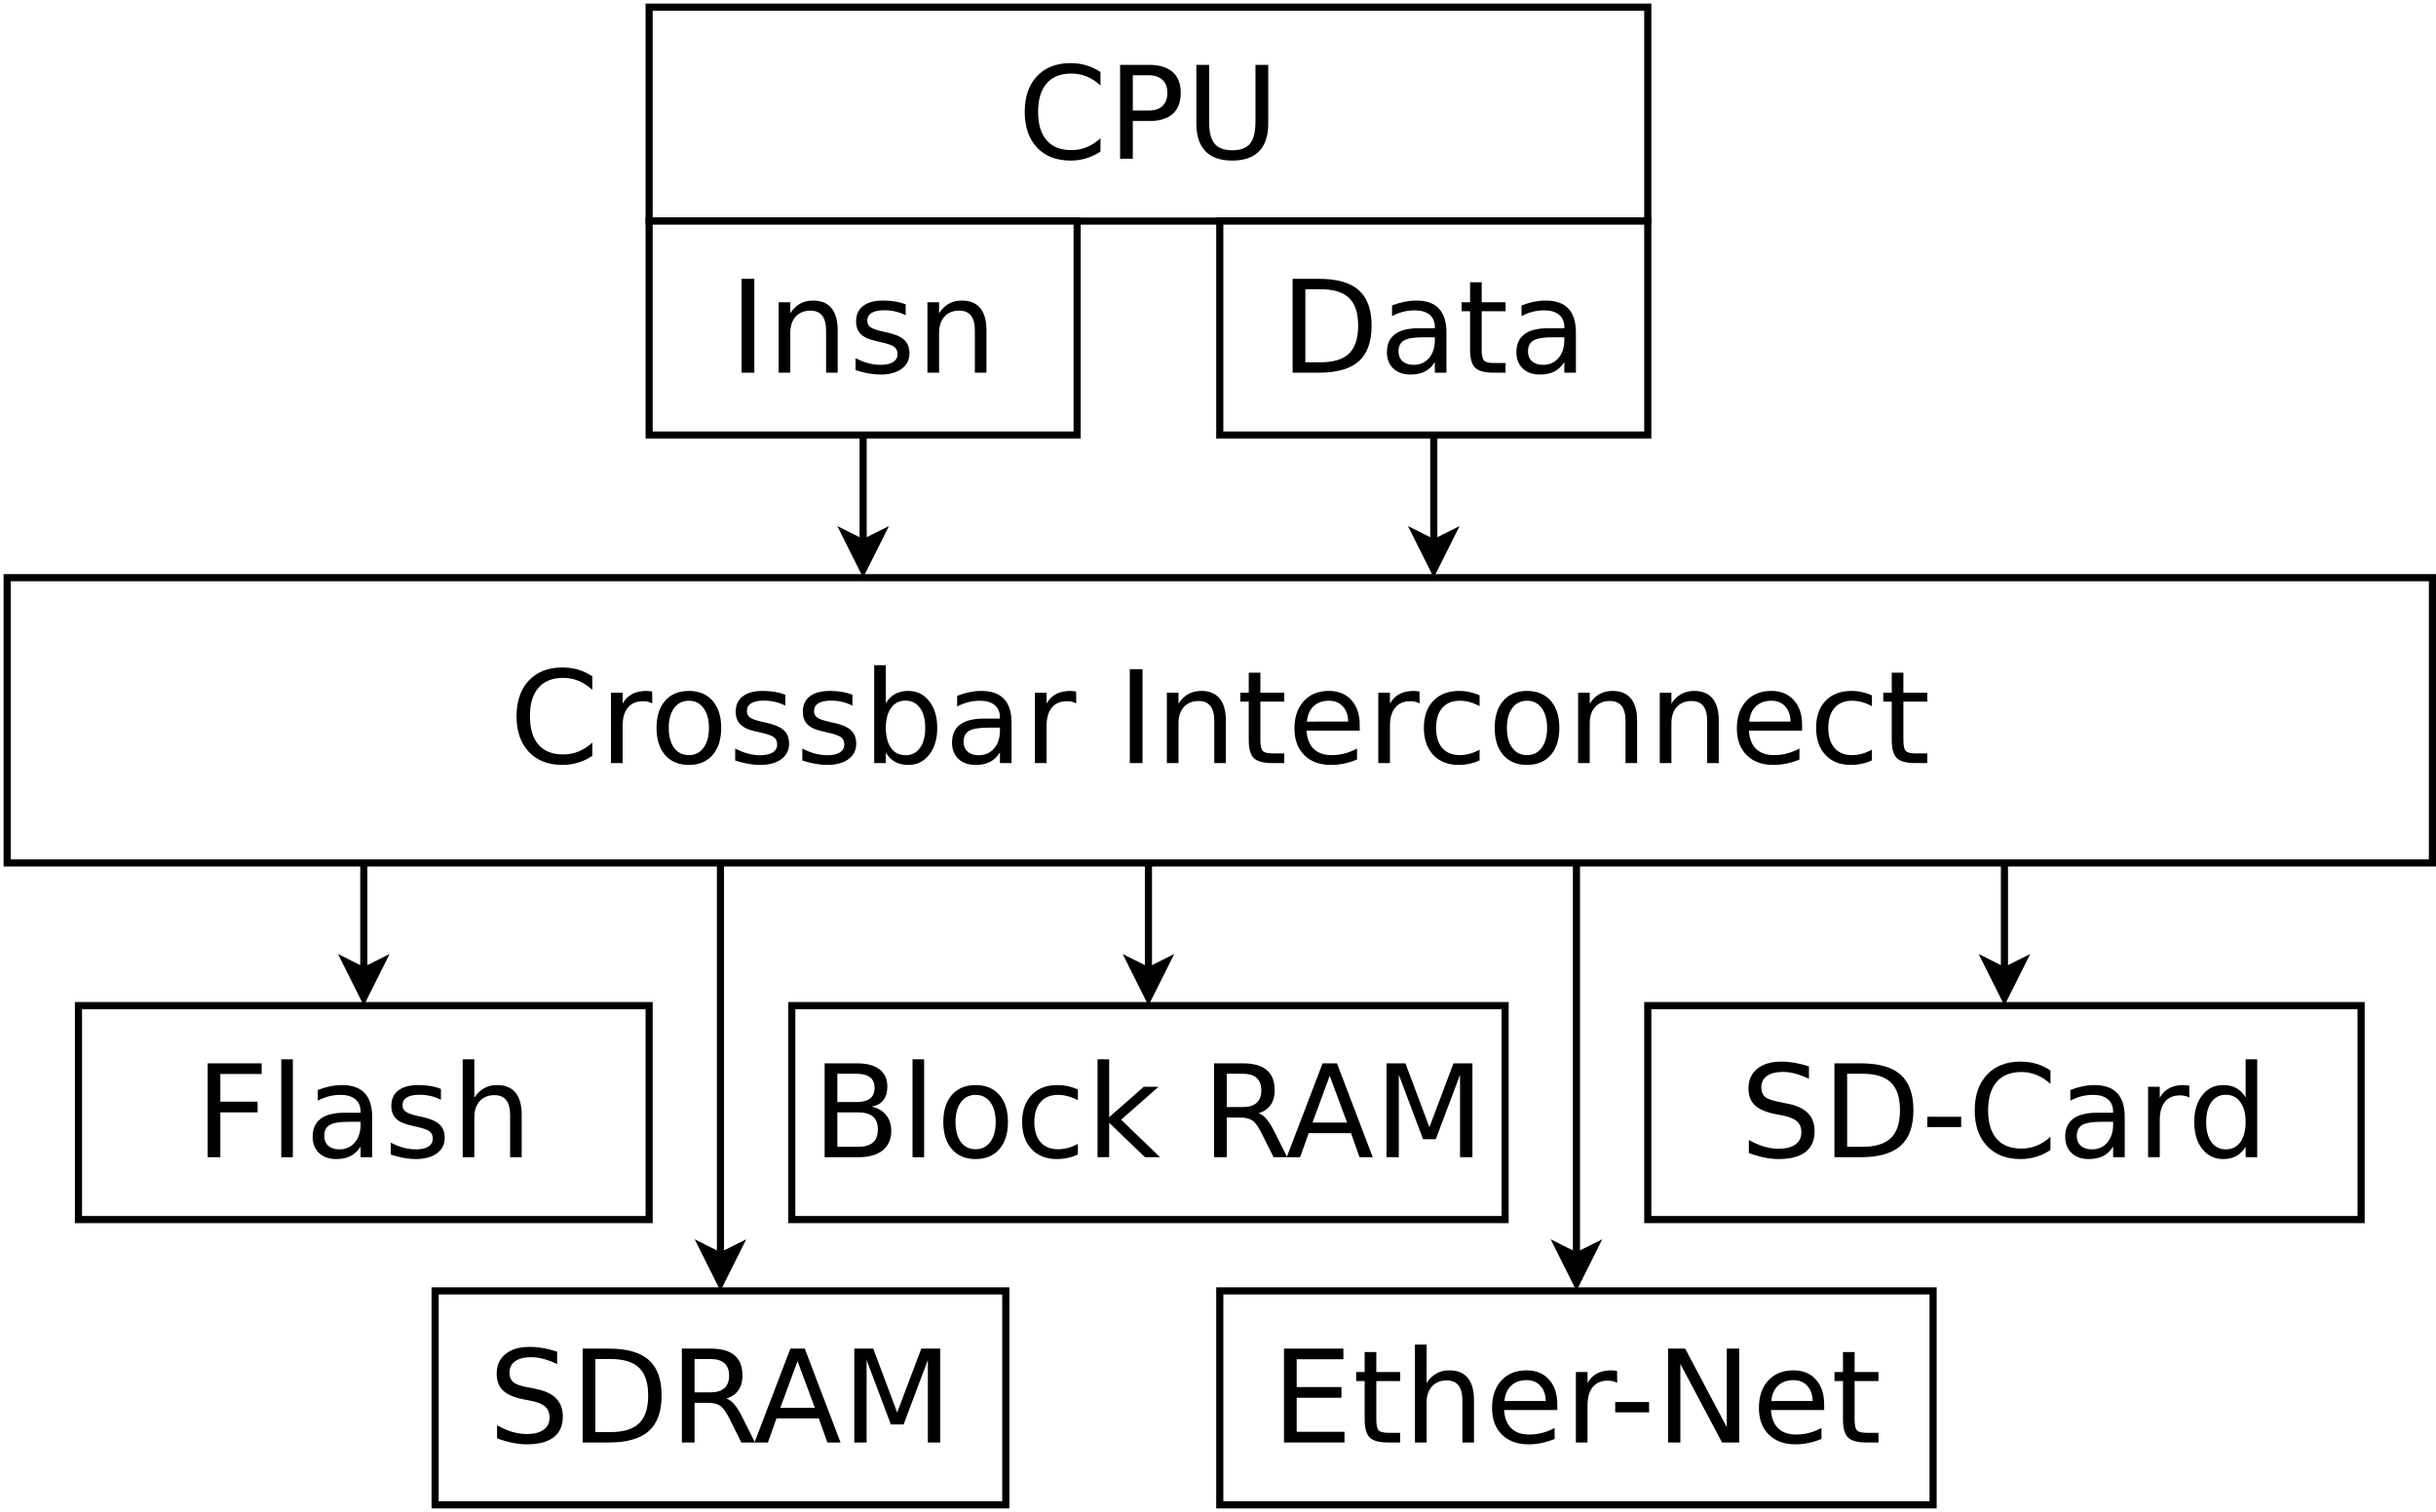
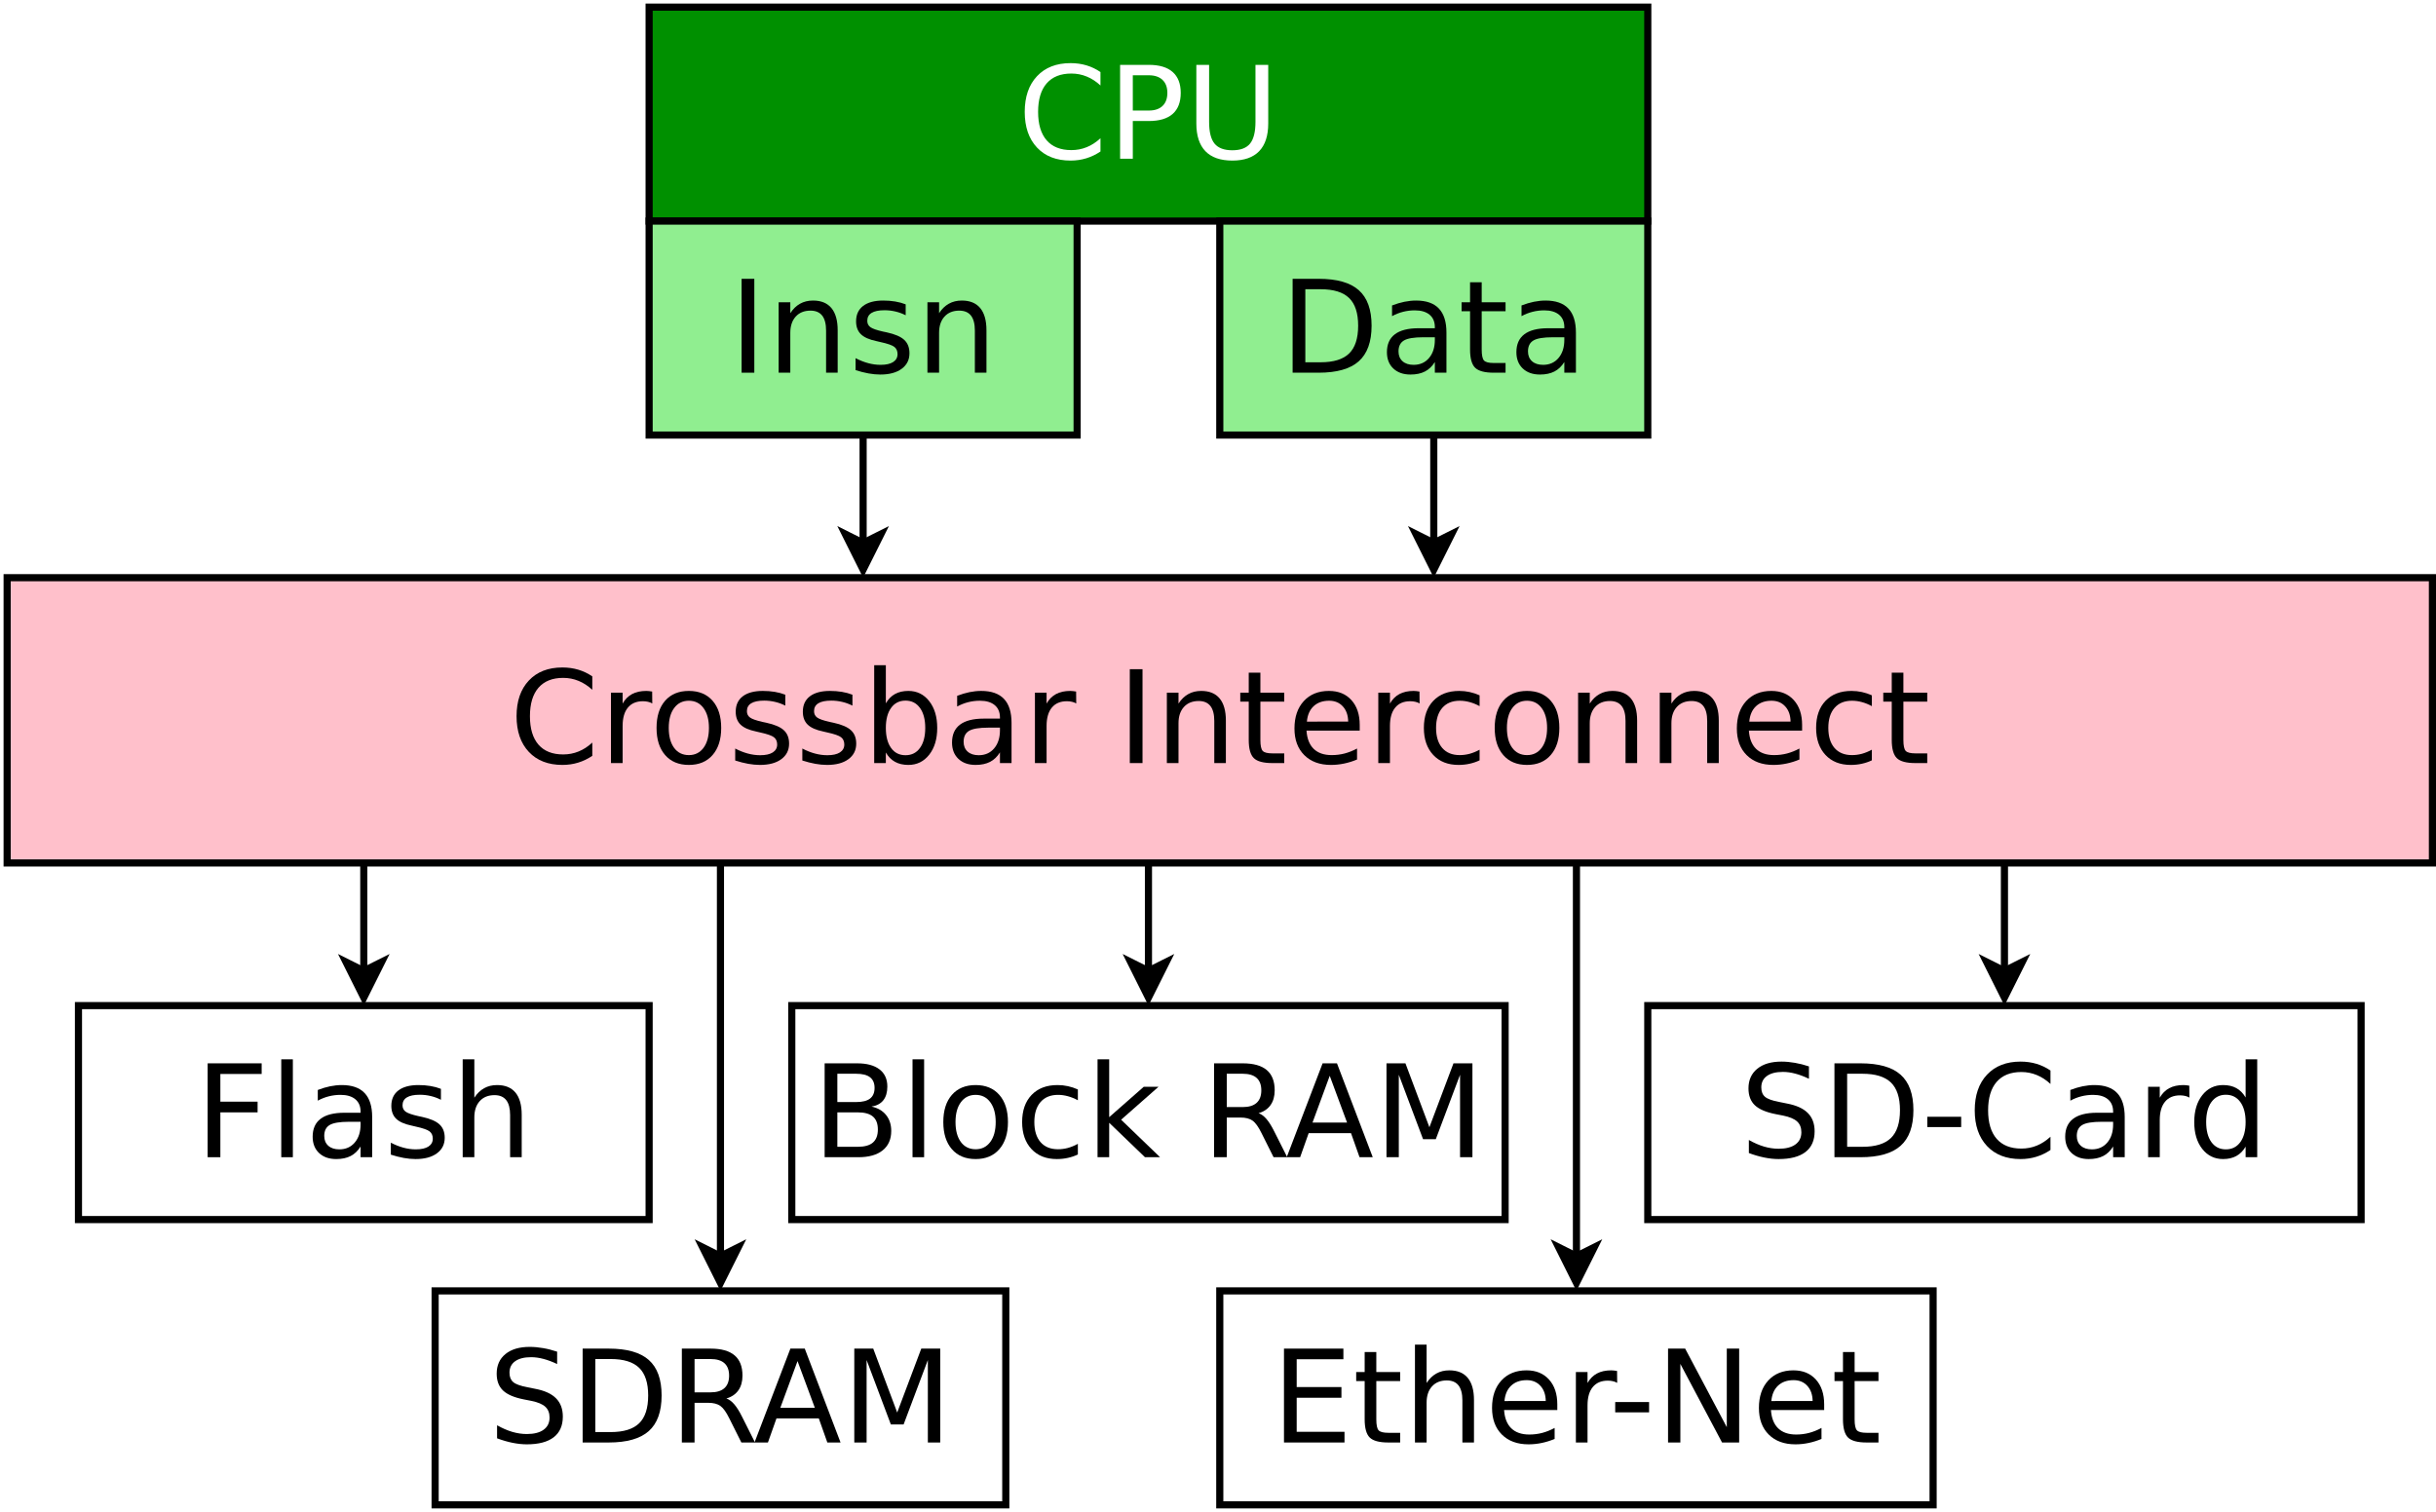
<svg xmlns="http://www.w3.org/2000/svg" xmlns:xlink="http://www.w3.org/1999/xlink" width="683pt" height="424pt" viewBox="0 0 683 424" version="1.1">
  <defs>
    <g>
      <symbol overflow="visible" id="glyph0-0">
        <path style="stroke:none;" d="M 1.797 6.391 L 1.797 -25.469 L 19.859 -25.469 L 19.859 6.391 Z M 3.828 4.375 L 17.844 4.375 L 17.844 -23.438 L 3.828 -23.438 Z M 3.828 4.375 " />
      </symbol>
      <symbol overflow="visible" id="glyph0-1">
        <path style="stroke:none;" d="M 3.547 -26.328 L 18.688 -26.328 L 18.688 -23.344 L 7.109 -23.344 L 7.109 -15.578 L 17.547 -15.578 L 17.547 -12.578 L 7.109 -12.578 L 7.109 0 L 3.547 0 Z M 3.547 -26.328 " />
      </symbol>
      <symbol overflow="visible" id="glyph0-2">
        <path style="stroke:none;" d="M 3.406 -27.453 L 6.656 -27.453 L 6.656 0 L 3.406 0 Z M 3.406 -27.453 " />
      </symbol>
      <symbol overflow="visible" id="glyph0-3">
        <path style="stroke:none;" d="M 12.375 -9.938 C 9.758 -9.938 7.945 -9.633 6.938 -9.031 C 5.926 -8.426 5.422 -7.406 5.422 -5.969 C 5.422 -4.812 5.797 -3.895 6.547 -3.219 C 7.305 -2.539 8.344 -2.203 9.656 -2.203 C 11.445 -2.203 12.883 -2.836 13.969 -4.109 C 15.062 -5.391 15.609 -7.086 15.609 -9.203 L 15.609 -9.938 Z M 18.859 -11.266 L 18.859 0 L 15.609 0 L 15.609 -3 C 14.867 -1.801 13.945 -0.914 12.844 -0.344 C 11.738 0.227 10.383 0.516 8.781 0.516 C 6.758 0.516 5.148 -0.051 3.953 -1.188 C 2.766 -2.32 2.172 -3.844 2.172 -5.75 C 2.172 -7.969 2.91 -9.641 4.391 -10.766 C 5.879 -11.898 8.102 -12.469 11.062 -12.469 L 15.609 -12.469 L 15.609 -12.781 C 15.609 -14.281 15.117 -15.438 14.141 -16.25 C 13.16 -17.07 11.781 -17.484 10 -17.484 C 8.875 -17.484 7.773 -17.348 6.703 -17.078 C 5.629 -16.805 4.598 -16.398 3.609 -15.859 L 3.609 -18.859 C 4.797 -19.316 5.945 -19.66 7.062 -19.891 C 8.188 -20.117 9.281 -20.234 10.344 -20.234 C 13.195 -20.234 15.328 -19.488 16.734 -18 C 18.148 -16.52 18.859 -14.273 18.859 -11.266 Z M 18.859 -11.266 " />
      </symbol>
      <symbol overflow="visible" id="glyph0-4">
        <path style="stroke:none;" d="M 16 -19.172 L 16 -16.109 C 15.082 -16.578 14.129 -16.926 13.141 -17.156 C 12.148 -17.395 11.129 -17.516 10.078 -17.516 C 8.461 -17.516 7.25 -17.266 6.438 -16.766 C 5.633 -16.273 5.234 -15.535 5.234 -14.547 C 5.234 -13.797 5.52 -13.207 6.094 -12.781 C 6.676 -12.352 7.836 -11.941 9.578 -11.547 L 10.688 -11.312 C 12.988 -10.812 14.625 -10.109 15.594 -9.203 C 16.57 -8.305 17.062 -7.055 17.062 -5.453 C 17.062 -3.617 16.332 -2.164 14.875 -1.094 C 13.426 -0.02 11.43 0.516 8.891 0.516 C 7.828 0.516 6.723 0.41 5.578 0.203 C 4.43 -0.004 3.223 -0.312 1.953 -0.719 L 1.953 -4.078 C 3.148 -3.453 4.332 -2.984 5.5 -2.672 C 6.664 -2.359 7.816 -2.203 8.953 -2.203 C 10.484 -2.203 11.66 -2.461 12.484 -2.984 C 13.305 -3.516 13.719 -4.254 13.719 -5.203 C 13.719 -6.086 13.422 -6.766 12.828 -7.234 C 12.234 -7.703 10.93 -8.156 8.922 -8.594 L 7.797 -8.859 C 5.785 -9.273 4.332 -9.922 3.438 -10.797 C 2.539 -11.68 2.094 -12.883 2.094 -14.406 C 2.094 -16.27 2.75 -17.707 4.062 -18.719 C 5.383 -19.727 7.258 -20.234 9.688 -20.234 C 10.883 -20.234 12.008 -20.145 13.062 -19.969 C 14.125 -19.789 15.102 -19.523 16 -19.172 Z M 16 -19.172 " />
      </symbol>
      <symbol overflow="visible" id="glyph0-5">
        <path style="stroke:none;" d="M 19.828 -11.922 L 19.828 0 L 16.578 0 L 16.578 -11.812 C 16.578 -13.688 16.211 -15.086 15.484 -16.016 C 14.754 -16.941 13.66 -17.406 12.203 -17.406 C 10.453 -17.406 9.07 -16.848 8.062 -15.734 C 7.051 -14.617 6.547 -13.098 6.547 -11.172 L 6.547 0 L 3.281 0 L 3.281 -27.453 L 6.547 -27.453 L 6.547 -16.688 C 7.316 -17.875 8.227 -18.758 9.281 -19.344 C 10.332 -19.938 11.547 -20.234 12.922 -20.234 C 15.191 -20.234 16.91 -19.531 18.078 -18.125 C 19.242 -16.719 19.828 -14.648 19.828 -11.922 Z M 19.828 -11.922 " />
      </symbol>
      <symbol overflow="visible" id="glyph0-6">
        <path style="stroke:none;" d="M 19.328 -25.469 L 19.328 -22 C 17.973 -22.645 16.695 -23.125 15.5 -23.438 C 14.301 -23.758 13.145 -23.922 12.031 -23.922 C 10.094 -23.922 8.598 -23.539 7.547 -22.781 C 6.492 -22.031 5.969 -20.961 5.969 -19.578 C 5.969 -18.41 6.316 -17.531 7.016 -16.938 C 7.711 -16.344 9.035 -15.863 10.984 -15.5 L 13.141 -15.062 C 15.797 -14.562 17.754 -13.672 19.016 -12.391 C 20.285 -11.117 20.922 -9.41 20.922 -7.266 C 20.922 -4.711 20.062 -2.773 18.344 -1.453 C 16.633 -0.141 14.129 0.516 10.828 0.516 C 9.578 0.516 8.25 0.375 6.844 0.094 C 5.445 -0.188 3.992 -0.609 2.484 -1.172 L 2.484 -4.828 C 3.93 -4.016 5.348 -3.398 6.734 -2.984 C 8.117 -2.578 9.484 -2.375 10.828 -2.375 C 12.859 -2.375 14.426 -2.773 15.531 -3.578 C 16.645 -4.379 17.203 -5.52 17.203 -7 C 17.203 -8.289 16.801 -9.301 16 -10.031 C 15.207 -10.758 13.906 -11.305 12.094 -11.672 L 9.938 -12.094 C 7.27 -12.625 5.344 -13.453 4.156 -14.578 C 2.969 -15.711 2.375 -17.285 2.375 -19.297 C 2.375 -21.629 3.191 -23.461 4.828 -24.797 C 6.473 -26.141 8.738 -26.812 11.625 -26.812 C 12.852 -26.812 14.109 -26.695 15.391 -26.469 C 16.68 -26.25 17.992 -25.914 19.328 -25.469 Z M 19.328 -25.469 " />
      </symbol>
      <symbol overflow="visible" id="glyph0-7">
        <path style="stroke:none;" d="M 7.109 -23.406 L 7.109 -2.922 L 11.406 -2.922 C 15.039 -2.922 17.703 -3.742 19.391 -5.391 C 21.078 -7.035 21.922 -9.633 21.922 -13.188 C 21.922 -16.719 21.078 -19.301 19.391 -20.938 C 17.703 -22.582 15.039 -23.406 11.406 -23.406 Z M 3.547 -26.328 L 10.859 -26.328 C 15.961 -26.328 19.707 -25.266 22.094 -23.141 C 24.488 -21.023 25.688 -17.707 25.688 -13.188 C 25.688 -8.656 24.484 -5.32 22.078 -3.188 C 19.68 -1.062 15.941 0 10.859 0 L 3.547 0 Z M 3.547 -26.328 " />
      </symbol>
      <symbol overflow="visible" id="glyph0-8">
        <path style="stroke:none;" d="M 16.031 -12.344 C 16.801 -12.082 17.547 -11.531 18.266 -10.688 C 18.984 -9.844 19.707 -8.68 20.438 -7.203 L 24.062 0 L 20.234 0 L 16.859 -6.75 C 15.992 -8.52 15.148 -9.691 14.328 -10.266 C 13.516 -10.836 12.398 -11.125 10.984 -11.125 L 7.109 -11.125 L 7.109 0 L 3.547 0 L 3.547 -26.328 L 11.594 -26.328 C 14.602 -26.328 16.848 -25.695 18.328 -24.438 C 19.805 -23.188 20.547 -21.289 20.547 -18.75 C 20.547 -17.094 20.16 -15.719 19.391 -14.625 C 18.617 -13.531 17.5 -12.77 16.031 -12.344 Z M 7.109 -23.406 L 7.109 -14.062 L 11.594 -14.062 C 13.312 -14.062 14.609 -14.457 15.484 -15.25 C 16.359 -16.039 16.797 -17.207 16.797 -18.75 C 16.797 -20.289 16.359 -21.453 15.484 -22.234 C 14.609 -23.016 13.312 -23.406 11.594 -23.406 Z M 7.109 -23.406 " />
      </symbol>
      <symbol overflow="visible" id="glyph0-9">
        <path style="stroke:none;" d="M 12.344 -22.828 L 7.516 -9.719 L 17.203 -9.719 Z M 10.344 -26.328 L 14.375 -26.328 L 24.406 0 L 20.703 0 L 18.312 -6.75 L 6.438 -6.75 L 4.047 0 L 0.281 0 Z M 10.344 -26.328 " />
      </symbol>
      <symbol overflow="visible" id="glyph0-10">
        <path style="stroke:none;" d="M 3.547 -26.328 L 8.859 -26.328 L 15.578 -8.406 L 22.328 -26.328 L 27.641 -26.328 L 27.641 0 L 24.172 0 L 24.172 -23.125 L 17.375 -5.062 L 13.797 -5.062 L 7 -23.125 L 7 0 L 3.547 0 Z M 3.547 -26.328 " />
      </symbol>
      <symbol overflow="visible" id="glyph0-11">
        <path style="stroke:none;" d="M 1.766 -11.344 L 11.266 -11.344 L 11.266 -8.453 L 1.766 -8.453 Z M 1.766 -11.344 " />
      </symbol>
      <symbol overflow="visible" id="glyph0-12">
        <path style="stroke:none;" d="M 23.266 -24.312 L 23.266 -20.547 C 22.066 -21.66 20.785 -22.492 19.422 -23.047 C 18.066 -23.609 16.625 -23.891 15.094 -23.891 C 12.082 -23.891 9.773 -22.969 8.172 -21.125 C 6.578 -19.281 5.781 -16.617 5.781 -13.141 C 5.781 -9.672 6.578 -7.016 8.172 -5.172 C 9.773 -3.336 12.082 -2.422 15.094 -2.422 C 16.625 -2.422 18.066 -2.695 19.422 -3.25 C 20.785 -3.801 22.066 -4.633 23.266 -5.75 L 23.266 -2.031 C 22.016 -1.188 20.691 -0.551 19.297 -0.125 C 17.91 0.301 16.441 0.516 14.891 0.516 C 10.898 0.516 7.758 -0.703 5.469 -3.141 C 3.176 -5.586 2.031 -8.922 2.031 -13.141 C 2.031 -17.367 3.176 -20.703 5.469 -23.141 C 7.758 -25.586 10.898 -26.812 14.891 -26.812 C 16.461 -26.812 17.945 -26.602 19.344 -26.188 C 20.738 -25.77 22.047 -25.145 23.266 -24.312 Z M 23.266 -24.312 " />
      </symbol>
      <symbol overflow="visible" id="glyph0-13">
        <path style="stroke:none;" d="M 14.859 -16.719 C 14.492 -16.938 14.094 -17.094 13.656 -17.188 C 13.227 -17.289 12.754 -17.344 12.234 -17.344 C 10.398 -17.344 8.992 -16.742 8.016 -15.547 C 7.035 -14.359 6.547 -12.645 6.547 -10.406 L 6.547 0 L 3.281 0 L 3.281 -19.75 L 6.547 -19.75 L 6.547 -16.688 C 7.223 -17.883 8.109 -18.773 9.203 -19.359 C 10.297 -19.941 11.625 -20.234 13.188 -20.234 C 13.414 -20.234 13.664 -20.219 13.938 -20.188 C 14.207 -20.156 14.504 -20.113 14.828 -20.062 Z M 14.859 -16.719 " />
      </symbol>
      <symbol overflow="visible" id="glyph0-14">
        <path style="stroke:none;" d="M 16.406 -16.75 L 16.406 -27.453 L 19.656 -27.453 L 19.656 0 L 16.406 0 L 16.406 -2.969 C 15.719 -1.789 14.852 -0.914 13.812 -0.344 C 12.781 0.227 11.535 0.516 10.078 0.516 C 7.68 0.516 5.734 -0.438 4.234 -2.344 C 2.742 -4.25 2 -6.754 2 -9.859 C 2 -12.961 2.742 -15.469 4.234 -17.375 C 5.734 -19.281 7.68 -20.234 10.078 -20.234 C 11.535 -20.234 12.781 -19.945 13.812 -19.375 C 14.852 -18.801 15.719 -17.926 16.406 -16.75 Z M 5.344 -9.859 C 5.344 -7.473 5.832 -5.598 6.812 -4.234 C 7.801 -2.879 9.148 -2.203 10.859 -2.203 C 12.578 -2.203 13.93 -2.879 14.922 -4.234 C 15.91 -5.598 16.406 -7.473 16.406 -9.859 C 16.406 -12.242 15.91 -14.113 14.922 -15.469 C 13.93 -16.832 12.578 -17.516 10.859 -17.516 C 9.148 -17.516 7.801 -16.832 6.812 -15.469 C 5.832 -14.113 5.344 -12.242 5.344 -9.859 Z M 5.344 -9.859 " />
      </symbol>
      <symbol overflow="visible" id="glyph0-15">
        <path style="stroke:none;" d="M 3.547 -26.328 L 20.203 -26.328 L 20.203 -23.344 L 7.109 -23.344 L 7.109 -15.547 L 19.656 -15.547 L 19.656 -12.547 L 7.109 -12.547 L 7.109 -3 L 20.516 -3 L 20.516 0 L 3.547 0 Z M 3.547 -26.328 " />
      </symbol>
      <symbol overflow="visible" id="glyph0-16">
        <path style="stroke:none;" d="M 6.609 -25.359 L 6.609 -19.75 L 13.297 -19.75 L 13.297 -17.234 L 6.609 -17.234 L 6.609 -6.516 C 6.609 -4.898 6.828 -3.863 7.266 -3.406 C 7.711 -2.945 8.613 -2.719 9.969 -2.719 L 13.297 -2.719 L 13.297 0 L 9.969 0 C 7.457 0 5.723 -0.461 4.766 -1.391 C 3.816 -2.328 3.344 -4.035 3.344 -6.516 L 3.344 -17.234 L 0.969 -17.234 L 0.969 -19.75 L 3.344 -19.75 L 3.344 -25.359 Z M 6.609 -25.359 " />
      </symbol>
      <symbol overflow="visible" id="glyph0-17">
        <path style="stroke:none;" d="M 20.297 -10.688 L 20.297 -9.109 L 5.375 -9.109 C 5.52 -6.867 6.191 -5.16 7.391 -3.984 C 8.598 -2.816 10.281 -2.234 12.438 -2.234 C 13.688 -2.234 14.895 -2.383 16.062 -2.688 C 17.227 -3 18.391 -3.461 19.547 -4.078 L 19.547 -1 C 18.379 -0.508 17.18 -0.133 15.953 0.125 C 14.734 0.383 13.492 0.516 12.234 0.516 C 9.086 0.516 6.594 -0.398 4.75 -2.234 C 2.914 -4.066 2 -6.551 2 -9.688 C 2 -12.914 2.867 -15.477 4.609 -17.375 C 6.359 -19.281 8.711 -20.234 11.672 -20.234 C 14.328 -20.234 16.426 -19.375 17.969 -17.656 C 19.52 -15.945 20.297 -13.625 20.297 -10.688 Z M 17.062 -11.641 C 17.031 -13.422 16.531 -14.836 15.562 -15.891 C 14.594 -16.953 13.312 -17.484 11.719 -17.484 C 9.906 -17.484 8.453 -16.969 7.359 -15.938 C 6.273 -14.914 5.648 -13.477 5.484 -11.625 Z M 17.062 -11.641 " />
      </symbol>
      <symbol overflow="visible" id="glyph0-18">
        <path style="stroke:none;" d="M 3.547 -26.328 L 8.344 -26.328 L 20.016 -4.297 L 20.016 -26.328 L 23.484 -26.328 L 23.484 0 L 18.688 0 L 7 -22.031 L 7 0 L 3.547 0 Z M 3.547 -26.328 " />
      </symbol>
      <symbol overflow="visible" id="glyph0-19">
        <path style="stroke:none;" d="M 7.109 -12.578 L 7.109 -2.922 L 12.828 -2.922 C 14.742 -2.922 16.16 -3.316 17.078 -4.109 C 18.004 -4.91 18.469 -6.129 18.469 -7.766 C 18.469 -9.41 18.004 -10.625 17.078 -11.406 C 16.16 -12.188 14.742 -12.578 12.828 -12.578 Z M 7.109 -23.406 L 7.109 -15.469 L 12.375 -15.469 C 14.125 -15.469 15.422 -15.789 16.266 -16.438 C 17.117 -17.094 17.547 -18.094 17.547 -19.438 C 17.547 -20.77 17.117 -21.766 16.266 -22.422 C 15.422 -23.078 14.125 -23.406 12.375 -23.406 Z M 3.547 -26.328 L 12.641 -26.328 C 15.359 -26.328 17.453 -25.766 18.922 -24.641 C 20.391 -23.516 21.125 -21.91 21.125 -19.828 C 21.125 -18.211 20.75 -16.926 20 -15.969 C 19.25 -15.02 18.145 -14.43 16.688 -14.203 C 18.438 -13.828 19.797 -13.039 20.766 -11.844 C 21.734 -10.645 22.219 -9.156 22.219 -7.375 C 22.219 -5.02 21.414 -3.203 19.812 -1.922 C 18.219 -0.641 15.945 0 13 0 L 3.547 0 Z M 3.547 -26.328 " />
      </symbol>
      <symbol overflow="visible" id="glyph0-20">
        <path style="stroke:none;" d="M 11.062 -17.484 C 9.32 -17.484 7.945 -16.801 6.938 -15.438 C 5.926 -14.082 5.422 -12.223 5.422 -9.859 C 5.422 -7.492 5.922 -5.629 6.922 -4.266 C 7.93 -2.91 9.312 -2.234 11.062 -2.234 C 12.789 -2.234 14.16 -2.914 15.172 -4.281 C 16.18 -5.645 16.688 -7.504 16.688 -9.859 C 16.688 -12.203 16.18 -14.055 15.172 -15.422 C 14.16 -16.797 12.789 -17.484 11.062 -17.484 Z M 11.062 -20.234 C 13.883 -20.234 16.098 -19.316 17.703 -17.484 C 19.316 -15.648 20.125 -13.109 20.125 -9.859 C 20.125 -6.629 19.316 -4.094 17.703 -2.25 C 16.098 -0.406 13.883 0.516 11.062 0.516 C 8.227 0.516 6.008 -0.406 4.406 -2.25 C 2.801 -4.094 2 -6.629 2 -9.859 C 2 -13.109 2.801 -15.648 4.406 -17.484 C 6.008 -19.316 8.227 -20.234 11.062 -20.234 Z M 11.062 -20.234 " />
      </symbol>
      <symbol overflow="visible" id="glyph0-21">
        <path style="stroke:none;" d="M 17.625 -19 L 17.625 -15.969 C 16.707 -16.469 15.785 -16.844 14.859 -17.094 C 13.93 -17.352 13 -17.484 12.062 -17.484 C 9.957 -17.484 8.32 -16.812 7.156 -15.469 C 6 -14.133 5.422 -12.266 5.422 -9.859 C 5.422 -7.453 6 -5.578 7.156 -4.234 C 8.32 -2.898 9.957 -2.234 12.062 -2.234 C 13 -2.234 13.93 -2.359 14.859 -2.609 C 15.785 -2.867 16.707 -3.25 17.625 -3.75 L 17.625 -0.766 C 16.719 -0.336 15.781 -0.02 14.812 0.188 C 13.844 0.406 12.812 0.516 11.719 0.516 C 8.738 0.516 6.375 -0.414 4.625 -2.281 C 2.875 -4.156 2 -6.68 2 -9.859 C 2 -13.078 2.879 -15.609 4.641 -17.453 C 6.41 -19.305 8.836 -20.234 11.922 -20.234 C 12.922 -20.234 13.895 -20.129 14.844 -19.922 C 15.801 -19.711 16.727 -19.406 17.625 -19 Z M 17.625 -19 " />
      </symbol>
      <symbol overflow="visible" id="glyph0-22">
        <path style="stroke:none;" d="M 3.281 -27.453 L 6.547 -27.453 L 6.547 -11.234 L 16.234 -19.75 L 20.375 -19.75 L 9.891 -10.516 L 20.812 0 L 16.578 0 L 6.547 -9.656 L 6.547 0 L 3.281 0 Z M 3.281 -27.453 " />
      </symbol>
      <symbol overflow="visible" id="glyph0-23">
        <path style="stroke:none;" d="" />
      </symbol>
      <symbol overflow="visible" id="glyph0-24">
+         <path style="stroke:none;" d="M 17.594 -9.859 C 17.594 -12.242 17.098 -14.113 16.109 -15.469 C 15.129 -16.832 13.781 -17.516 12.062 -17.516 C 10.344 -17.516 8.992 -16.832 8.016 -15.469 C 7.035 -14.113 6.547 -12.242 6.547 -9.859 C 6.547 -7.473 7.035 -5.598 8.016 -4.234 C 8.992 -2.879 10.344 -2.203 12.062 -2.203 C 13.781 -2.203 15.129 -2.879 16.109 -4.234 C 17.098 -5.598 17.594 -7.473 17.594 -9.859 Z M 6.547 -16.75 C 7.223 -17.926 8.082 -18.801 9.125 -19.375 C 10.164 -19.945 11.41 -20.234 12.859 -20.234 C 15.254 -20.234 17.203 -19.281 18.703 -17.375 C 20.203 -15.469 20.953 -12.961 20.953 -9.859 C 20.953 -6.754 20.203 -4.25 18.703 -2.344 C 17.203 -0.438 15.254 0.516 12.859 0.516 C 11.41 0.516 10.164 0.227 9.125 -0.344 C 8.082 -0.914 7.223 -1.789 6.547 -2.969 L 6.547 0 L 3.281 0 L 3.281 -27.453 L 6.547 -27.453 Z M 6.547 -16.75 " />
+       </symbol>
+       <symbol overflow="visible" id="glyph0-25">
+         <path style="stroke:none;" d="M 3.547 -26.328 L 7.109 -26.328 L 7.109 0 L 3.547 0 Z M 3.547 -26.328 " />
+       </symbol>
+       <symbol overflow="visible" id="glyph0-26">
+         <path style="stroke:none;" d="M 19.828 -11.922 L 19.828 0 L 16.578 0 L 16.578 -11.812 C 16.578 -13.688 16.211 -15.086 15.484 -16.016 C 14.754 -16.941 13.66 -17.406 12.203 -17.406 C 10.453 -17.406 9.07 -16.848 8.062 -15.734 C 7.051 -14.617 6.547 -13.098 6.547 -11.172 L 6.547 0 L 3.281 0 L 3.281 -19.75 L 6.547 -19.75 L 6.547 -16.688 C 7.316 -17.875 8.227 -18.758 9.281 -19.344 C 10.332 -19.938 11.547 -20.234 12.922 -20.234 C 15.191 -20.234 16.91 -19.531 18.078 -18.125 C 19.242 -16.719 19.828 -14.648 19.828 -11.922 Z M 19.828 -11.922 " />
+       </symbol>
+       <symbol overflow="visible" id="glyph0-27">
        <path style="stroke:none;" d="M 7.109 -23.406 L 7.109 -13.516 L 11.594 -13.516 C 13.25 -13.516 14.531 -13.941 15.438 -14.797 C 16.344 -15.66 16.797 -16.883 16.797 -18.469 C 16.797 -20.039 16.344 -21.254 15.438 -22.109 C 14.531 -22.973 13.25 -23.406 11.594 -23.406 Z M 3.547 -26.328 L 11.594 -26.328 C 14.539 -26.328 16.77 -25.66 18.281 -24.328 C 19.789 -22.992 20.547 -21.039 20.547 -18.469 C 20.547 -15.863 19.789 -13.895 18.281 -12.562 C 16.77 -11.238 14.539 -10.578 11.594 -10.578 L 7.109 -10.578 L 7.109 0 L 3.547 0 Z M 3.547 -26.328 " />
      </symbol>
-       <symbol overflow="visible" id="glyph0-25">
+       <symbol overflow="visible" id="glyph0-28">
        <path style="stroke:none;" d="M 3.141 -26.328 L 6.719 -26.328 L 6.719 -10.344 C 6.719 -7.52 7.227 -5.484 8.25 -4.234 C 9.281 -2.992 10.941 -2.375 13.234 -2.375 C 15.516 -2.375 17.164 -2.992 18.188 -4.234 C 19.207 -5.484 19.719 -7.52 19.719 -10.344 L 19.719 -26.328 L 23.297 -26.328 L 23.297 -9.891 C 23.297 -6.461 22.445 -3.867 20.75 -2.109 C 19.051 -0.359 16.547 0.516 13.234 0.516 C 9.898 0.516 7.383 -0.359 5.688 -2.109 C 3.988 -3.867 3.141 -6.461 3.141 -9.891 Z M 3.141 -26.328 " />
      </symbol>
-       <symbol overflow="visible" id="glyph0-26">
-         <path style="stroke:none;" d="M 3.547 -26.328 L 7.109 -26.328 L 7.109 0 L 3.547 0 Z M 3.547 -26.328 " />
-       </symbol>
-       <symbol overflow="visible" id="glyph0-27">
-         <path style="stroke:none;" d="M 19.828 -11.922 L 19.828 0 L 16.578 0 L 16.578 -11.812 C 16.578 -13.688 16.211 -15.086 15.484 -16.016 C 14.754 -16.941 13.66 -17.406 12.203 -17.406 C 10.453 -17.406 9.07 -16.848 8.062 -15.734 C 7.051 -14.617 6.547 -13.098 6.547 -11.172 L 6.547 0 L 3.281 0 L 3.281 -19.75 L 6.547 -19.75 L 6.547 -16.688 C 7.316 -17.875 8.227 -18.758 9.281 -19.344 C 10.332 -19.938 11.547 -20.234 12.922 -20.234 C 15.191 -20.234 16.91 -19.531 18.078 -18.125 C 19.242 -16.719 19.828 -14.648 19.828 -11.922 Z M 19.828 -11.922 " />
-       </symbol>
-       <symbol overflow="visible" id="glyph0-28">
-         <path style="stroke:none;" d="M 17.594 -9.859 C 17.594 -12.242 17.098 -14.113 16.109 -15.469 C 15.129 -16.832 13.781 -17.516 12.062 -17.516 C 10.344 -17.516 8.992 -16.832 8.016 -15.469 C 7.035 -14.113 6.547 -12.242 6.547 -9.859 C 6.547 -7.473 7.035 -5.598 8.016 -4.234 C 8.992 -2.879 10.344 -2.203 12.062 -2.203 C 13.781 -2.203 15.129 -2.879 16.109 -4.234 C 17.098 -5.598 17.594 -7.473 17.594 -9.859 Z M 6.547 -16.75 C 7.223 -17.926 8.082 -18.801 9.125 -19.375 C 10.164 -19.945 11.41 -20.234 12.859 -20.234 C 15.254 -20.234 17.203 -19.281 18.703 -17.375 C 20.203 -15.469 20.953 -12.961 20.953 -9.859 C 20.953 -6.754 20.203 -4.25 18.703 -2.344 C 17.203 -0.438 15.254 0.516 12.859 0.516 C 11.41 0.516 10.164 0.227 9.125 -0.344 C 8.082 -0.914 7.223 -1.789 6.547 -2.969 L 6.547 0 L 3.281 0 L 3.281 -27.453 L 6.547 -27.453 Z M 6.547 -16.75 " />
-       </symbol>
    </g>
  </defs>
-   <g id="surface392330">
+   <g id="surface637879">
    <rect x="0" y="0" width="683" height="424" style="fill:rgb(100%,100%,100%);fill-opacity:1;stroke:none;" />
    <path style="fill:none;stroke-width:0.1;stroke-linecap:butt;stroke-linejoin:miter;stroke:rgb(0%,0%,0%);stroke-opacity:1;stroke-miterlimit:10;" d="M 13 7 L 13 8.513 " transform="matrix(20,0,0,20,-18,-18)" />
    <path style="fill-rule:evenodd;fill:rgb(0%,0%,0%);fill-opacity:1;stroke-width:0.1;stroke-linecap:butt;stroke-linejoin:miter;stroke:rgb(0%,0%,0%);stroke-opacity:1;stroke-miterlimit:10;" d="M 13 8.888 L 12.75 8.388 L 13 8.513 L 13.25 8.388 Z M 13 8.888 " transform="matrix(20,0,0,20,-18,-18)" />
    <path style="fill:none;stroke-width:0.1;stroke-linecap:butt;stroke-linejoin:miter;stroke:rgb(0%,0%,0%);stroke-opacity:1;stroke-miterlimit:10;" d="M 21 7 L 21 8.513 " transform="matrix(20,0,0,20,-18,-18)" />
    <path style="fill-rule:evenodd;fill:rgb(0%,0%,0%);fill-opacity:1;stroke-width:0.1;stroke-linecap:butt;stroke-linejoin:miter;stroke:rgb(0%,0%,0%);stroke-opacity:1;stroke-miterlimit:10;" d="M 21 8.888 L 20.75 8.388 L 21 8.513 L 21.25 8.388 Z M 21 8.888 " transform="matrix(20,0,0,20,-18,-18)" />
-     <path style="fill-rule:evenodd;fill:rgb(100%,100%,100%);fill-opacity:1;stroke-width:0.1;stroke-linecap:butt;stroke-linejoin:miter;stroke:rgb(0%,0%,0%);stroke-opacity:1;stroke-miterlimit:10;" d="M 1 9 L 35 9 L 35 13 L 1 13 Z M 1 9 " transform="matrix(20,0,0,20,-18,-18)" />
+     <path style="fill-rule:evenodd;fill:rgb(100%,75.294%,79.608%);fill-opacity:1;stroke-width:0.1;stroke-linecap:butt;stroke-linejoin:miter;stroke:rgb(0%,0%,0%);stroke-opacity:1;stroke-miterlimit:10;" d="M 1 9 L 35 9 L 35 13 L 1 13 Z M 1 9 " transform="matrix(20,0,0,20,-18,-18)" />
    <path style="fill-rule:evenodd;fill:rgb(100%,100%,100%);fill-opacity:1;stroke-width:0.1;stroke-linecap:butt;stroke-linejoin:miter;stroke:rgb(0%,0%,0%);stroke-opacity:1;stroke-miterlimit:10;" d="M 2 15 L 10 15 L 10 18 L 2 18 Z M 2 15 " transform="matrix(20,0,0,20,-18,-18)" />
    <g style="fill:rgb(0%,0%,0%);fill-opacity:1;">
      <use xlink:href="#glyph0-1" x="54.676" y="324.515" />
      <use xlink:href="#glyph0-2" x="75.454" y="324.515" />
      <use xlink:href="#glyph0-3" x="85.49" y="324.515" />
      <use xlink:href="#glyph0-4" x="107.627" y="324.515" />
      <use xlink:href="#glyph0-5" x="126.447" y="324.515" />
    </g>
    <path style="fill-rule:evenodd;fill:rgb(100%,100%,100%);fill-opacity:1;stroke-width:0.1;stroke-linecap:butt;stroke-linejoin:miter;stroke:rgb(0%,0%,0%);stroke-opacity:1;stroke-miterlimit:10;" d="M 7 19 L 15 19 L 15 22 L 7 22 Z M 7 19 " transform="matrix(20,0,0,20,-18,-18)" />
    <g style="fill:rgb(0%,0%,0%);fill-opacity:1;">
      <use xlink:href="#glyph0-6" x="136.883" y="404.515" />
      <use xlink:href="#glyph0-7" x="159.813" y="404.515" />
      <use xlink:href="#glyph0-8" x="187.629" y="404.515" />
      <use xlink:href="#glyph0-9" x="211.265" y="404.515" />
      <use xlink:href="#glyph0-10" x="235.977" y="404.515" />
    </g>
    <path style="fill-rule:evenodd;fill:rgb(100%,100%,100%);fill-opacity:1;stroke-width:0.1;stroke-linecap:butt;stroke-linejoin:miter;stroke:rgb(0%,0%,0%);stroke-opacity:1;stroke-miterlimit:10;" d="M 24 15 L 34 15 L 34 18 L 24 18 Z M 24 15 " transform="matrix(20,0,0,20,-18,-18)" />
    <g style="fill:rgb(0%,0%,0%);fill-opacity:1;">
      <use xlink:href="#glyph0-6" x="487.859" y="324.515" />
      <use xlink:href="#glyph0-7" x="510.79" y="324.515" />
      <use xlink:href="#glyph0-11" x="538.606" y="324.515" />
      <use xlink:href="#glyph0-12" x="551.641" y="324.515" />
      <use xlink:href="#glyph0-3" x="576.864" y="324.515" />
      <use xlink:href="#glyph0-13" x="599.001" y="324.515" />
      <use xlink:href="#glyph0-14" x="613.217" y="324.515" />
    </g>
    <path style="fill-rule:evenodd;fill:rgb(100%,100%,100%);fill-opacity:1;stroke-width:0.1;stroke-linecap:butt;stroke-linejoin:miter;stroke:rgb(0%,0%,0%);stroke-opacity:1;stroke-miterlimit:10;" d="M 18 19 L 28 19 L 28 22 L 18 22 Z M 18 19 " transform="matrix(20,0,0,20,-18,-18)" />
    <g style="fill:rgb(0%,0%,0%);fill-opacity:1;">
      <use xlink:href="#glyph0-15" x="356.453" y="404.515" />
      <use xlink:href="#glyph0-16" x="379.278" y="404.515" />
      <use xlink:href="#glyph0-5" x="393.442" y="404.515" />
      <use xlink:href="#glyph0-17" x="416.336" y="404.515" />
      <use xlink:href="#glyph0-13" x="438.561" y="404.515" />
      <use xlink:href="#glyph0-11" x="451.102" y="404.515" />
      <use xlink:href="#glyph0-18" x="464.137" y="404.515" />
      <use xlink:href="#glyph0-17" x="491.16" y="404.515" />
      <use xlink:href="#glyph0-16" x="513.385" y="404.515" />
    </g>
    <path style="fill-rule:evenodd;fill:rgb(100%,100%,100%);fill-opacity:1;stroke-width:0.1;stroke-linecap:butt;stroke-linejoin:miter;stroke:rgb(0%,0%,0%);stroke-opacity:1;stroke-miterlimit:10;" d="M 12 15 L 22 15 L 22 18 L 12 18 Z M 12 15 " transform="matrix(20,0,0,20,-18,-18)" />
    <g style="fill:rgb(0%,0%,0%);fill-opacity:1;">
      <use xlink:href="#glyph0-19" x="227.664" y="324.515" />
      <use xlink:href="#glyph0-2" x="252.447" y="324.515" />
      <use xlink:href="#glyph0-20" x="262.483" y="324.515" />
      <use xlink:href="#glyph0-21" x="284.584" y="324.515" />
      <use xlink:href="#glyph0-22" x="304.445" y="324.515" />
      <use xlink:href="#glyph0-23" x="325.365" y="324.515" />
      <use xlink:href="#glyph0-8" x="336.848" y="324.515" />
      <use xlink:href="#glyph0-9" x="360.483" y="324.515" />
      <use xlink:href="#glyph0-10" x="385.195" y="324.515" />
-     </g>
-     <path style="fill-rule:evenodd;fill:rgb(100%,100%,100%);fill-opacity:1;stroke-width:0.1;stroke-linecap:butt;stroke-linejoin:miter;stroke:rgb(0%,0%,0%);stroke-opacity:1;stroke-miterlimit:10;" d="M 10 1 L 24 1 L 24 4 L 10 4 Z M 10 1 " transform="matrix(20,0,0,20,-18,-18)" />
-     <g style="fill:rgb(0%,0%,0%);fill-opacity:1;">
-       <use xlink:href="#glyph0-12" x="285.281" y="44.515" />
-       <use xlink:href="#glyph0-24" x="310.505" y="44.515" />
-       <use xlink:href="#glyph0-25" x="332.288" y="44.515" />
-     </g>
-     <path style="fill-rule:evenodd;fill:rgb(100%,100%,100%);fill-opacity:1;stroke-width:0.1;stroke-linecap:butt;stroke-linejoin:miter;stroke:rgb(0%,0%,0%);stroke-opacity:1;stroke-miterlimit:10;" d="M 10 4 L 16 4 L 16 7 L 10 7 Z M 10 4 " transform="matrix(20,0,0,20,-18,-18)" />
-     <g style="fill:rgb(0%,0%,0%);fill-opacity:1;">
-       <use xlink:href="#glyph0-26" x="204.383" y="104.515" />
-       <use xlink:href="#glyph0-27" x="215.037" y="104.515" />
-       <use xlink:href="#glyph0-4" x="237.932" y="104.515" />
-       <use xlink:href="#glyph0-27" x="256.752" y="104.515" />
-     </g>
-     <path style="fill-rule:evenodd;fill:rgb(100%,100%,100%);fill-opacity:1;stroke-width:0.1;stroke-linecap:butt;stroke-linejoin:miter;stroke:rgb(0%,0%,0%);stroke-opacity:1;stroke-miterlimit:10;" d="M 18 4 L 24 4 L 24 7 L 18 7 Z M 18 4 " transform="matrix(20,0,0,20,-18,-18)" />
-     <g style="fill:rgb(0%,0%,0%);fill-opacity:1;">
-       <use xlink:href="#glyph0-7" x="358.875" y="104.515" />
-       <use xlink:href="#glyph0-3" x="386.691" y="104.515" />
-       <use xlink:href="#glyph0-16" x="408.828" y="104.515" />
-       <use xlink:href="#glyph0-3" x="422.992" y="104.515" />
    </g>
    <path style="fill:none;stroke-width:0.1;stroke-linecap:butt;stroke-linejoin:miter;stroke:rgb(0%,0%,0%);stroke-opacity:1;stroke-miterlimit:10;" d="M 6 13 L 6 14.513 " transform="matrix(20,0,0,20,-18,-18)" />
    <path style="fill-rule:evenodd;fill:rgb(0%,0%,0%);fill-opacity:1;stroke-width:0.1;stroke-linecap:butt;stroke-linejoin:miter;stroke:rgb(0%,0%,0%);stroke-opacity:1;stroke-miterlimit:10;" d="M 6 14.888 L 5.75 14.388 L 6 14.513 L 6.25 14.388 Z M 6 14.888 " transform="matrix(20,0,0,20,-18,-18)" />
    <path style="fill:none;stroke-width:0.1;stroke-linecap:butt;stroke-linejoin:miter;stroke:rgb(0%,0%,0%);stroke-opacity:1;stroke-miterlimit:10;" d="M 17 13 L 17 14.513 " transform="matrix(20,0,0,20,-18,-18)" />
    <path style="fill-rule:evenodd;fill:rgb(0%,0%,0%);fill-opacity:1;stroke-width:0.1;stroke-linecap:butt;stroke-linejoin:miter;stroke:rgb(0%,0%,0%);stroke-opacity:1;stroke-miterlimit:10;" d="M 17 14.888 L 16.75 14.388 L 17 14.513 L 17.25 14.388 Z M 17 14.888 " transform="matrix(20,0,0,20,-18,-18)" />
    <path style="fill:none;stroke-width:0.1;stroke-linecap:butt;stroke-linejoin:miter;stroke:rgb(0%,0%,0%);stroke-opacity:1;stroke-miterlimit:10;" d="M 11 13 L 11 18.513 " transform="matrix(20,0,0,20,-18,-18)" />
    <path style="fill-rule:evenodd;fill:rgb(0%,0%,0%);fill-opacity:1;stroke-width:0.1;stroke-linecap:butt;stroke-linejoin:miter;stroke:rgb(0%,0%,0%);stroke-opacity:1;stroke-miterlimit:10;" d="M 11 18.888 L 10.75 18.388 L 11 18.513 L 11.25 18.388 Z M 11 18.888 " transform="matrix(20,0,0,20,-18,-18)" />
    <path style="fill:none;stroke-width:0.1;stroke-linecap:butt;stroke-linejoin:miter;stroke:rgb(0%,0%,0%);stroke-opacity:1;stroke-miterlimit:10;" d="M 23 13 L 23 18.513 " transform="matrix(20,0,0,20,-18,-18)" />
    <path style="fill-rule:evenodd;fill:rgb(0%,0%,0%);fill-opacity:1;stroke-width:0.1;stroke-linecap:butt;stroke-linejoin:miter;stroke:rgb(0%,0%,0%);stroke-opacity:1;stroke-miterlimit:10;" d="M 23 18.888 L 22.75 18.388 L 23 18.513 L 23.25 18.388 Z M 23 18.888 " transform="matrix(20,0,0,20,-18,-18)" />
    <path style="fill:none;stroke-width:0.1;stroke-linecap:butt;stroke-linejoin:miter;stroke:rgb(0%,0%,0%);stroke-opacity:1;stroke-miterlimit:10;" d="M 29 13 L 29 14.513 " transform="matrix(20,0,0,20,-18,-18)" />
    <path style="fill-rule:evenodd;fill:rgb(0%,0%,0%);fill-opacity:1;stroke-width:0.1;stroke-linecap:butt;stroke-linejoin:miter;stroke:rgb(0%,0%,0%);stroke-opacity:1;stroke-miterlimit:10;" d="M 29 14.888 L 28.75 14.388 L 29 14.513 L 29.25 14.388 Z M 29 14.888 " transform="matrix(20,0,0,20,-18,-18)" />
    <g style="fill:rgb(0%,0%,0%);fill-opacity:1;">
      <use xlink:href="#glyph0-12" x="142.801" y="213.988" />
      <use xlink:href="#glyph0-13" x="168.024" y="213.988" />
      <use xlink:href="#glyph0-20" x="182.082" y="213.988" />
      <use xlink:href="#glyph0-4" x="204.183" y="213.988" />
      <use xlink:href="#glyph0-4" x="223.004" y="213.988" />
-       <use xlink:href="#glyph0-28" x="241.824" y="213.988" />
+       <use xlink:href="#glyph0-24" x="241.824" y="213.988" />
      <use xlink:href="#glyph0-3" x="264.755" y="213.988" />
      <use xlink:href="#glyph0-13" x="286.891" y="213.988" />
      <use xlink:href="#glyph0-23" x="301.743" y="213.988" />
-       <use xlink:href="#glyph0-26" x="313.226" y="213.988" />
-       <use xlink:href="#glyph0-27" x="323.88" y="213.988" />
+       <use xlink:href="#glyph0-25" x="313.226" y="213.988" />
+       <use xlink:href="#glyph0-26" x="323.88" y="213.988" />
      <use xlink:href="#glyph0-16" x="346.775" y="213.988" />
      <use xlink:href="#glyph0-17" x="360.939" y="213.988" />
      <use xlink:href="#glyph0-13" x="383.163" y="213.988" />
      <use xlink:href="#glyph0-21" x="397.221" y="213.988" />
      <use xlink:href="#glyph0-20" x="417.082" y="213.988" />
-       <use xlink:href="#glyph0-27" x="439.184" y="213.988" />
-       <use xlink:href="#glyph0-27" x="462.079" y="213.988" />
+       <use xlink:href="#glyph0-26" x="439.184" y="213.988" />
+       <use xlink:href="#glyph0-26" x="462.079" y="213.988" />
      <use xlink:href="#glyph0-17" x="484.974" y="213.988" />
      <use xlink:href="#glyph0-21" x="507.198" y="213.988" />
      <use xlink:href="#glyph0-16" x="527.059" y="213.988" />
    </g>
+     <path style="fill-rule:evenodd;fill:rgb(0%,56.471%,0%);fill-opacity:1;stroke-width:0.1;stroke-linecap:butt;stroke-linejoin:miter;stroke:rgb(0%,0%,0%);stroke-opacity:1;stroke-miterlimit:10;" d="M 10 1 L 24 1 L 24 4 L 10 4 Z M 10 1 " transform="matrix(20,0,0,20,-18,-18)" />
+     <g style="fill:rgb(100%,100%,100%);fill-opacity:1;">
+       <use xlink:href="#glyph0-12" x="285.281" y="44.515" />
+       <use xlink:href="#glyph0-27" x="310.505" y="44.515" />
+       <use xlink:href="#glyph0-28" x="332.288" y="44.515" />
+     </g>
+     <path style="fill-rule:evenodd;fill:rgb(56.471%,93.333%,56.471%);fill-opacity:1;stroke-width:0.1;stroke-linecap:butt;stroke-linejoin:miter;stroke:rgb(0%,0%,0%);stroke-opacity:1;stroke-miterlimit:10;" d="M 10 4 L 16 4 L 16 7 L 10 7 Z M 10 4 " transform="matrix(20,0,0,20,-18,-18)" />
+     <g style="fill:rgb(0%,0%,0%);fill-opacity:1;">
+       <use xlink:href="#glyph0-25" x="204.383" y="104.515" />
+       <use xlink:href="#glyph0-26" x="215.037" y="104.515" />
+       <use xlink:href="#glyph0-4" x="237.932" y="104.515" />
+       <use xlink:href="#glyph0-26" x="256.752" y="104.515" />
+     </g>
+     <path style="fill-rule:evenodd;fill:rgb(56.471%,93.333%,56.471%);fill-opacity:1;stroke-width:0.1;stroke-linecap:butt;stroke-linejoin:miter;stroke:rgb(0%,0%,0%);stroke-opacity:1;stroke-miterlimit:10;" d="M 18 4 L 24 4 L 24 7 L 18 7 Z M 18 4 " transform="matrix(20,0,0,20,-18,-18)" />
+     <g style="fill:rgb(0%,0%,0%);fill-opacity:1;">
+       <use xlink:href="#glyph0-7" x="358.875" y="104.515" />
+       <use xlink:href="#glyph0-3" x="386.691" y="104.515" />
+       <use xlink:href="#glyph0-16" x="408.828" y="104.515" />
+       <use xlink:href="#glyph0-3" x="422.992" y="104.515" />
+     </g>
  </g>
</svg>
